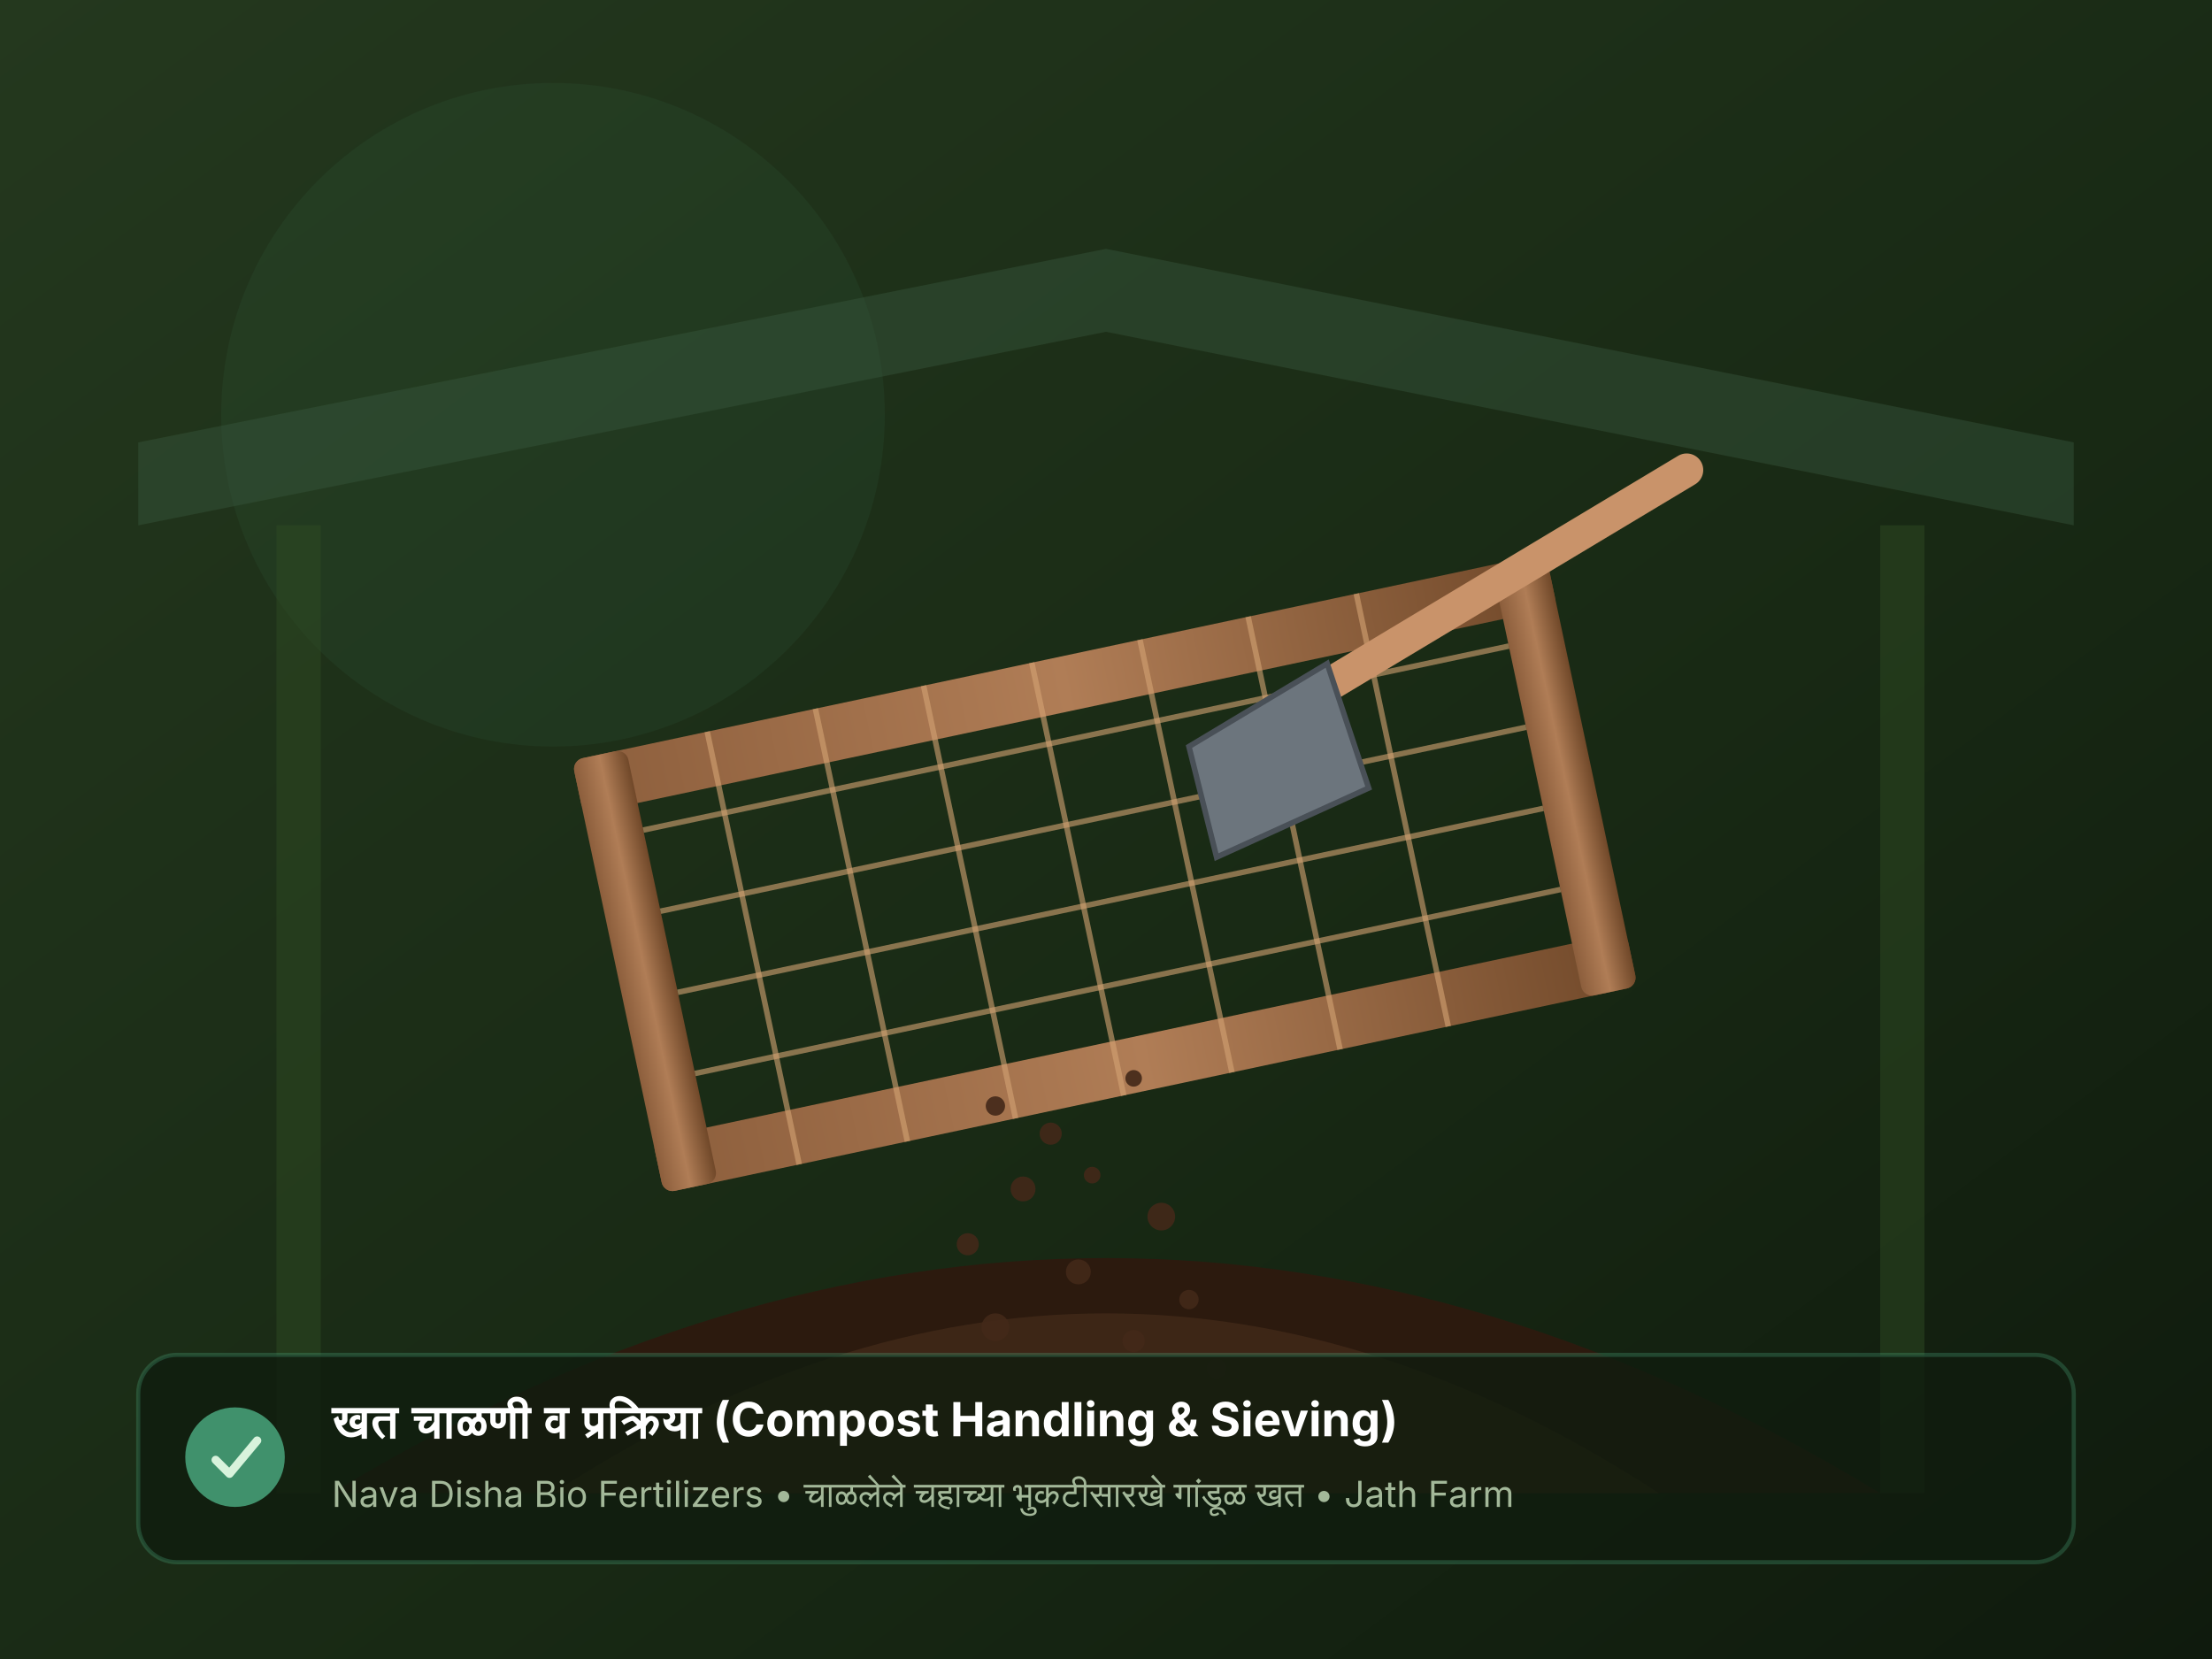
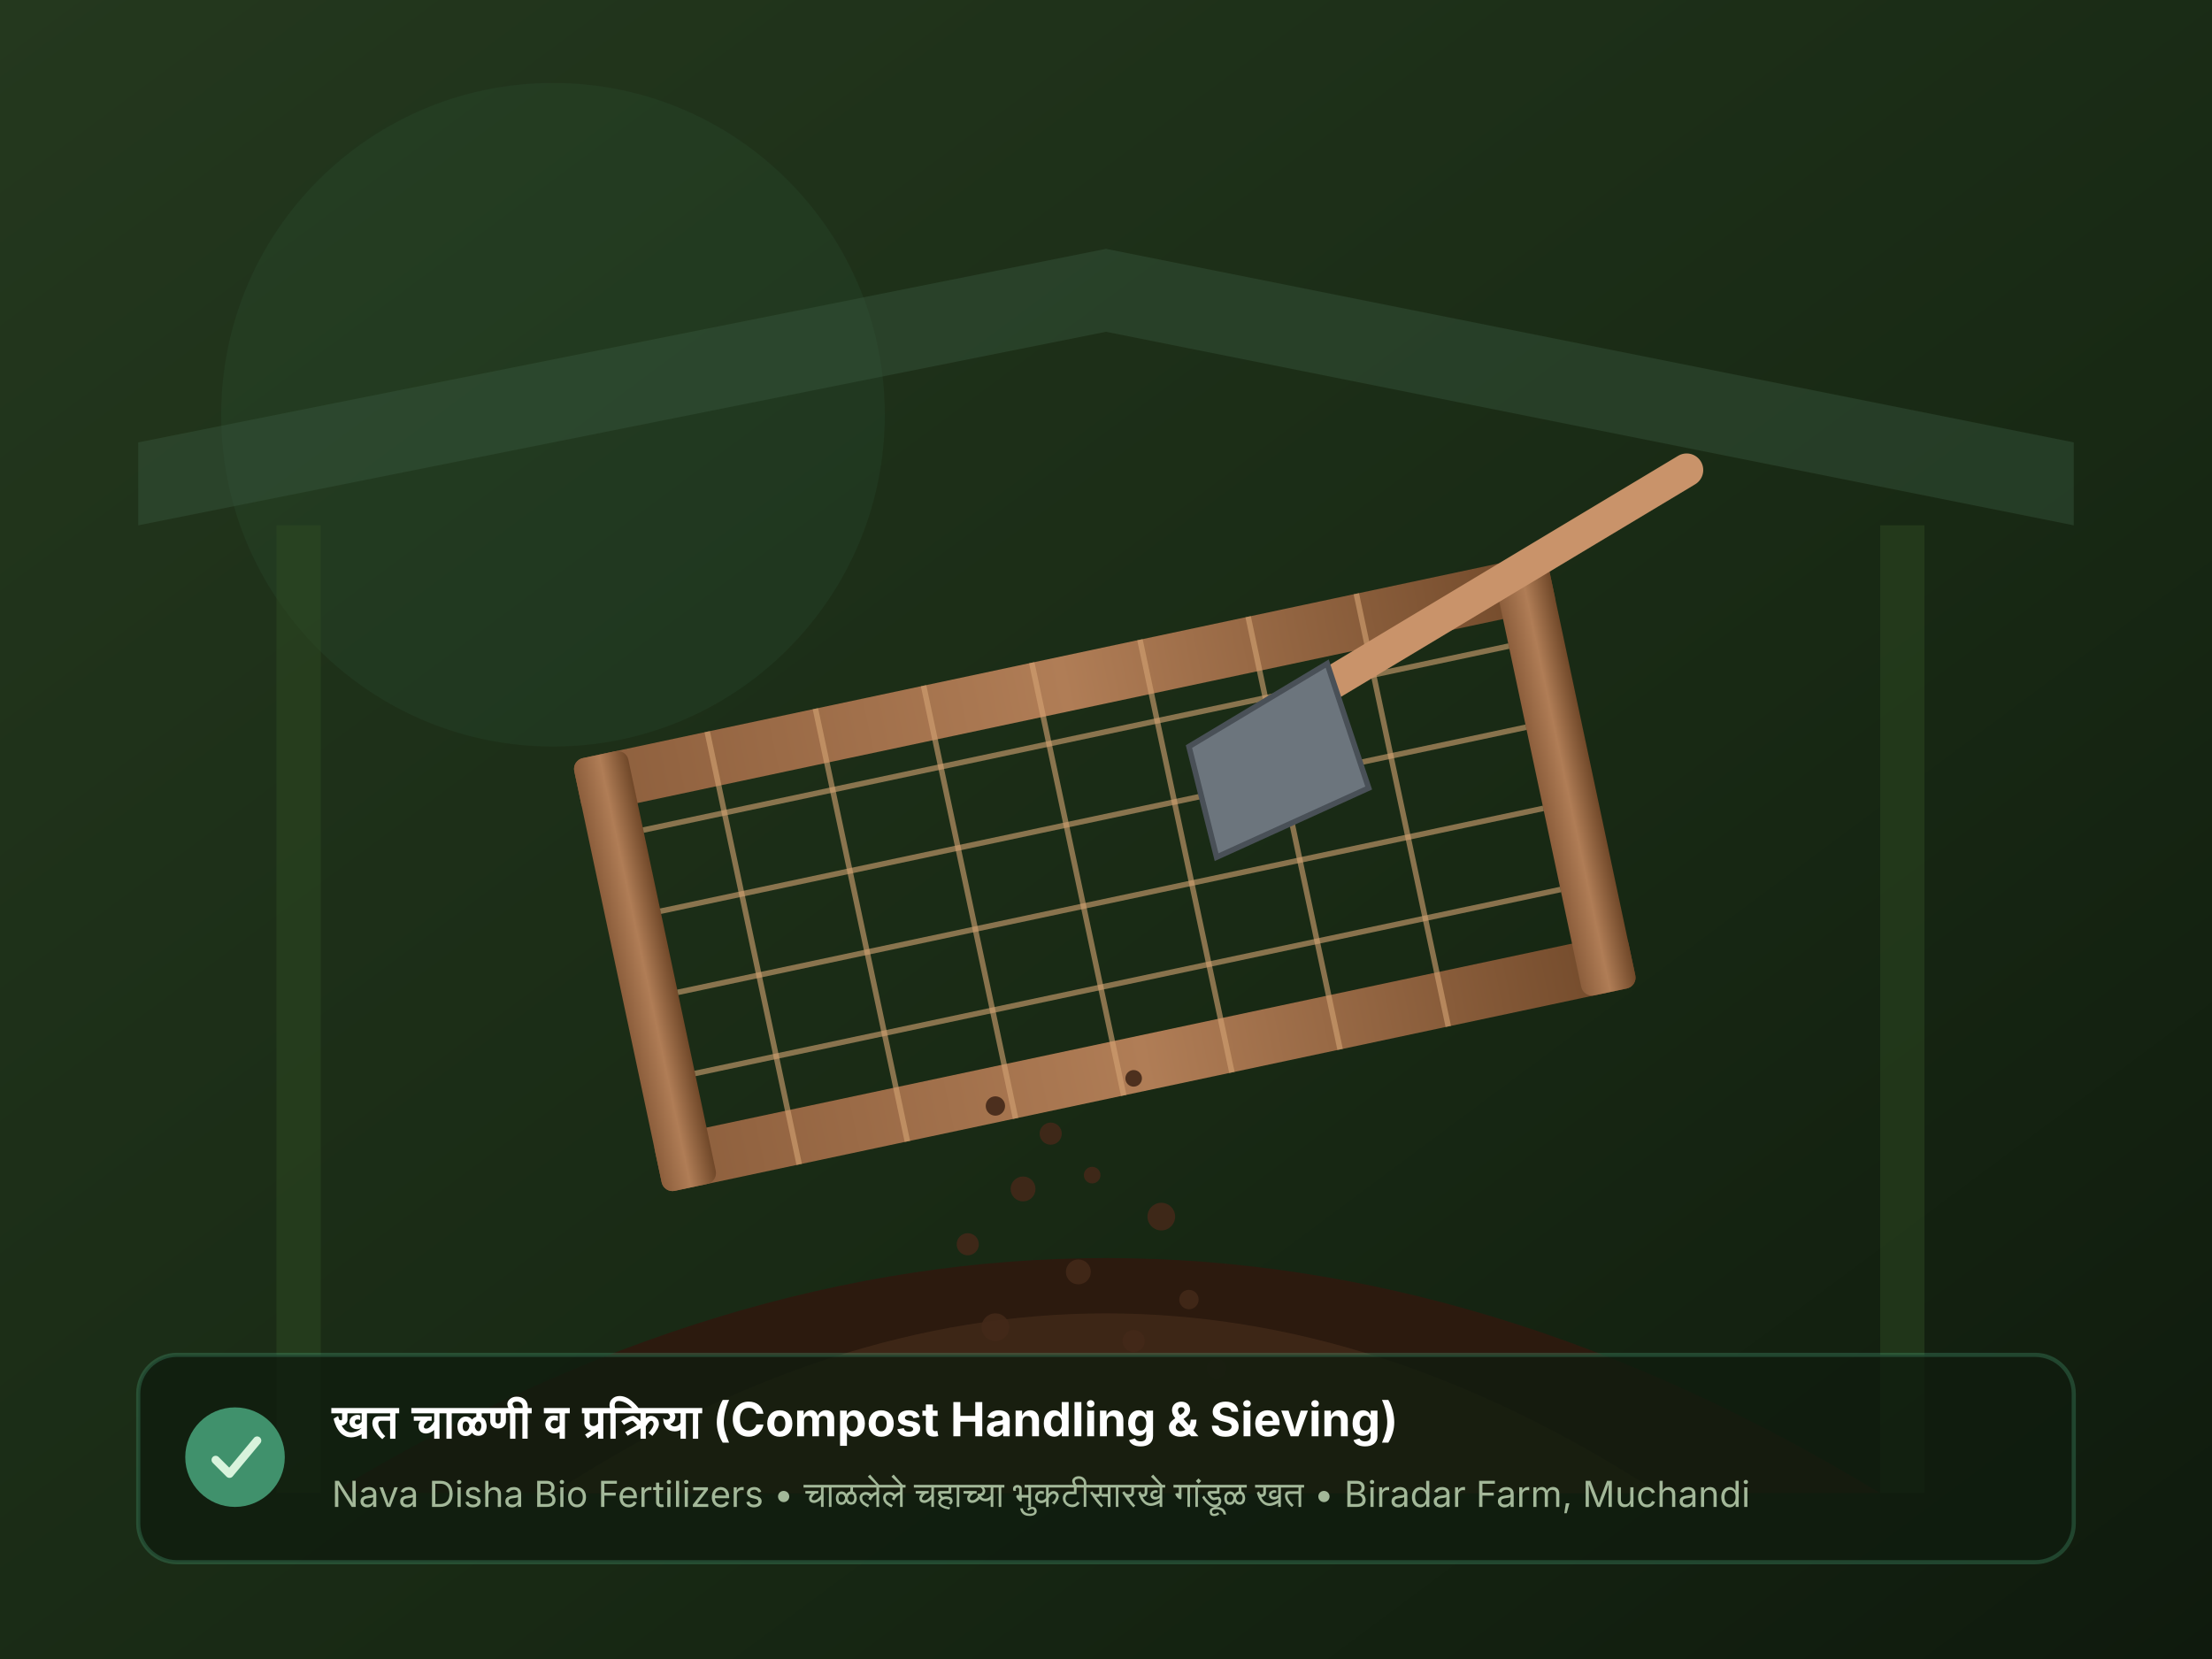
<svg xmlns="http://www.w3.org/2000/svg" viewBox="0 0 800 600" width="100%" height="100%">
  <defs>
    <linearGradient id="bgH" x1="0%" y1="0%" x2="100%" y2="100%">
      <stop offset="0%" stop-color="#24381e" />
      <stop offset="60%" stop-color="#182914" />
      <stop offset="100%" stop-color="#0f1a0d" />
    </linearGradient>
    <linearGradient id="sieveGrad" x1="0%" y1="0%" x2="100%" y2="0%">
      <stop offset="0%" stop-color="#8c5e3c" />
      <stop offset="50%" stop-color="#b07d56" />
      <stop offset="100%" stop-color="#704829" />
    </linearGradient>
  </defs>
  <rect width="800" height="600" fill="url(#bgH)" />
  <circle cx="200" cy="150" r="120" fill="#52b788" opacity="0.06" />
  <polygon points="50,160 400,90 750,160 750,190 400,120 50,190" fill="#3a5a40" opacity="0.4" />
  <rect x="100" y="190" width="16" height="350" fill="#2d4a22" opacity="0.5" />
  <rect x="680" y="190" width="16" height="350" fill="#2d4a22" opacity="0.5" />
  <g transform="rotate(-12 380 320)">
    <rect x="220" y="240" width="360" height="20" rx="4" fill="url(#sieveGrad)" />
    <rect x="220" y="380" width="360" height="20" rx="4" fill="url(#sieveGrad)" />
    <rect x="220" y="240" width="20" height="160" rx="4" fill="url(#sieveGrad)" />
    <rect x="560" y="240" width="20" height="160" rx="4" fill="url(#sieveGrad)" />
    <path d="M 240 270 L 560 270 M 240 300 L 560 300 M 240 330 L 560 330 M 240 360 L 560 360" stroke="#d4a373" stroke-width="2" opacity="0.6" />
    <path d="M 270 240 L 270 400 M 310 240 L 310 400 M 350 240 L 350 400 M 390 240 L 390 400 M 430 240 L 430 400 M 470 240 L 470 400 M 510 240 L 510 400" stroke="#d4a373" stroke-width="2" opacity="0.6" />
  </g>
  <path d="M 120 540 Q 400 370 680 540 Z" fill="#2c1a0e" />
  <path d="M 200 540 Q 400 410 600 540 Z" fill="#3d2616" />
  <g fill="#432818" opacity="0.9">
    <circle cx="360" cy="400" r="3.5" />
    <circle cx="380" cy="410" r="4" />
    <circle cx="410" cy="390" r="3" />
    <circle cx="370" cy="430" r="4.5" />
    <circle cx="395" cy="425" r="3" />
    <circle cx="420" cy="440" r="5" />
    <circle cx="350" cy="450" r="4" />
    <circle cx="390" cy="460" r="4.5" />
    <circle cx="430" cy="470" r="3.5" />
    <circle cx="360" cy="480" r="5" />
    <circle cx="410" cy="485" r="4" />
    <circle cx="440" cy="495" r="3.5" />
  </g>
  <path d="M 460 260 L 610 170" stroke="#c9936a" stroke-width="12" stroke-linecap="round" />
  <path d="M 430 270 L 480 240 L 495 285 L 440 310 Z" fill="#6c757d" stroke="#495057" stroke-width="2" />
  <rect x="50" y="490" width="700" height="75" rx="14" fill="#0f1c0ecc" stroke="#52b78844" stroke-width="1.5" />
  <circle cx="85" cy="527" r="18" fill="#40916c" />
  <path d="M 78 528 L 83 533 L 93 521" stroke="#d8f3dc" stroke-width="3" fill="none" stroke-linecap="round" stroke-linejoin="round" />
  <text x="120" y="520" font-family="system-ui, -apple-system, sans-serif" font-size="17" font-weight="700" fill="#ffffff">
    खत चाळणी व प्रक्रिया (Compost Handling &amp; Sieving)
  </text>
  <text x="120" y="545" font-family="system-ui, -apple-system, sans-serif" font-size="13" fill="#a3b899">
-     Nava Disha Bio Fertilizers • चाळलेले चहाच्या भुकटीसारखे गांडूळ खत • Jath Farm
+     Nava Disha Bio Fertilizers • चाळलेले चहाच्या भुकटीसारखे गांडूळ खत • Biradar Farm, Muchandi
  </text>
</svg>
